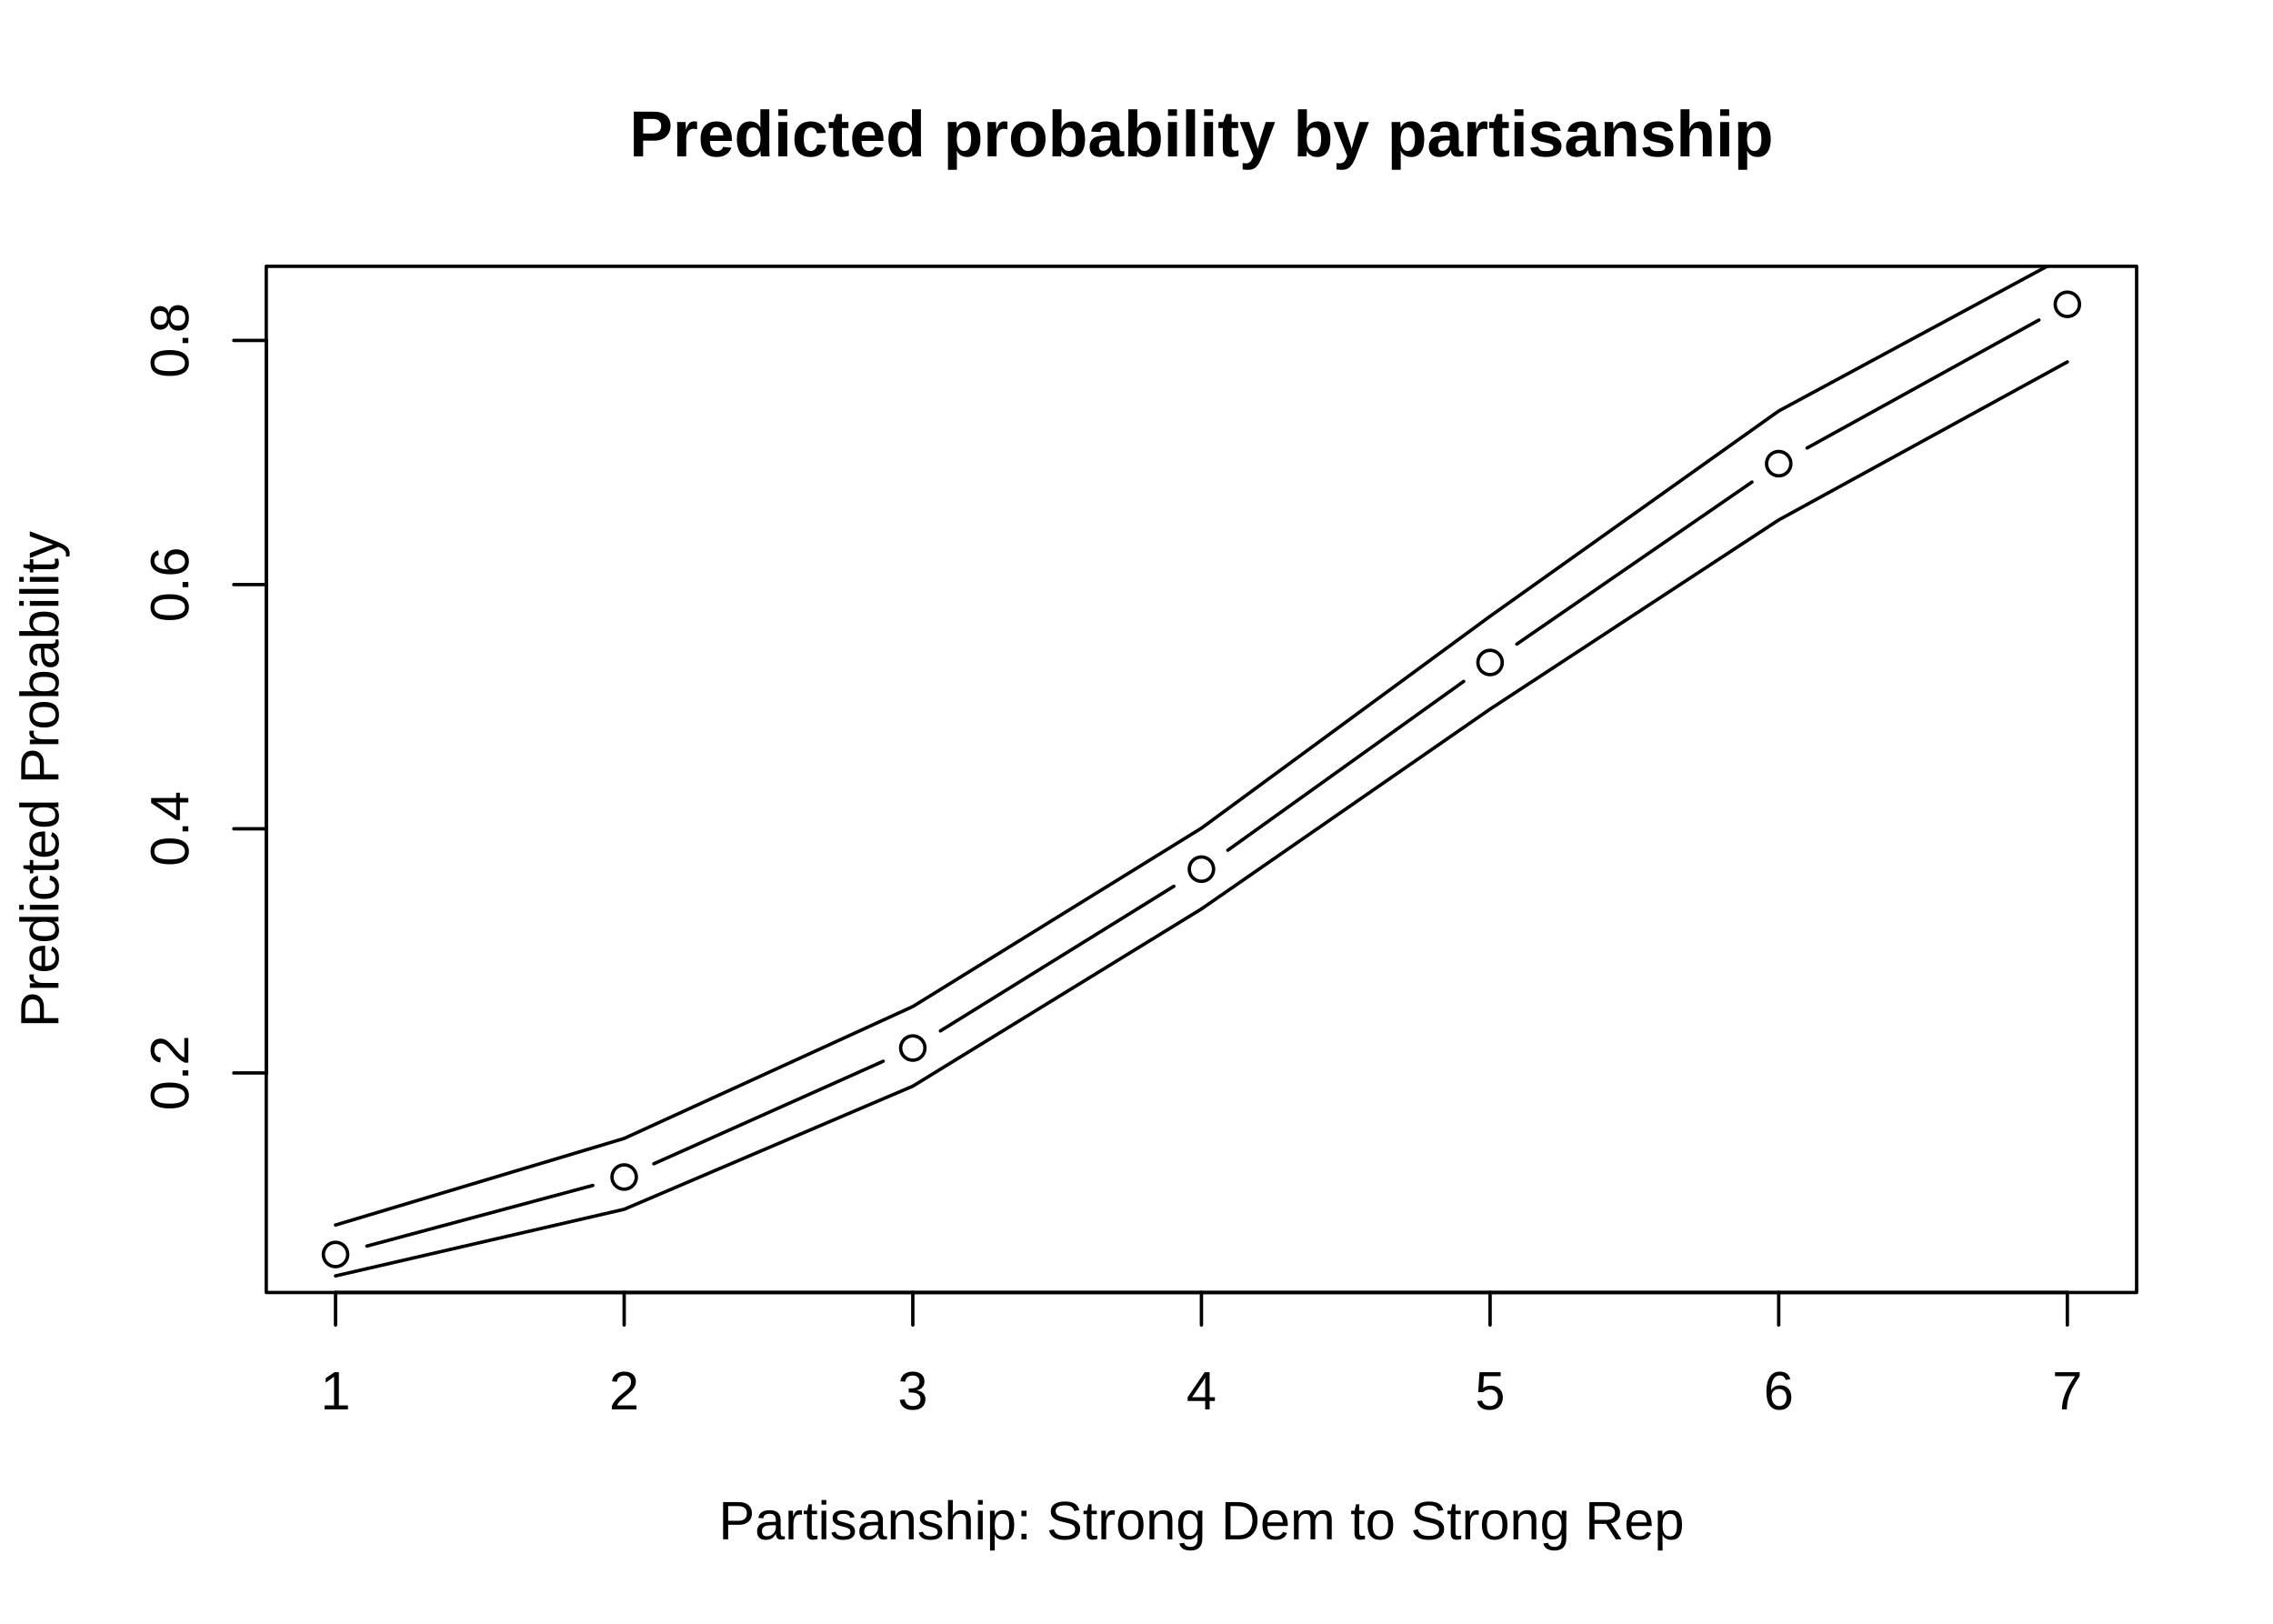
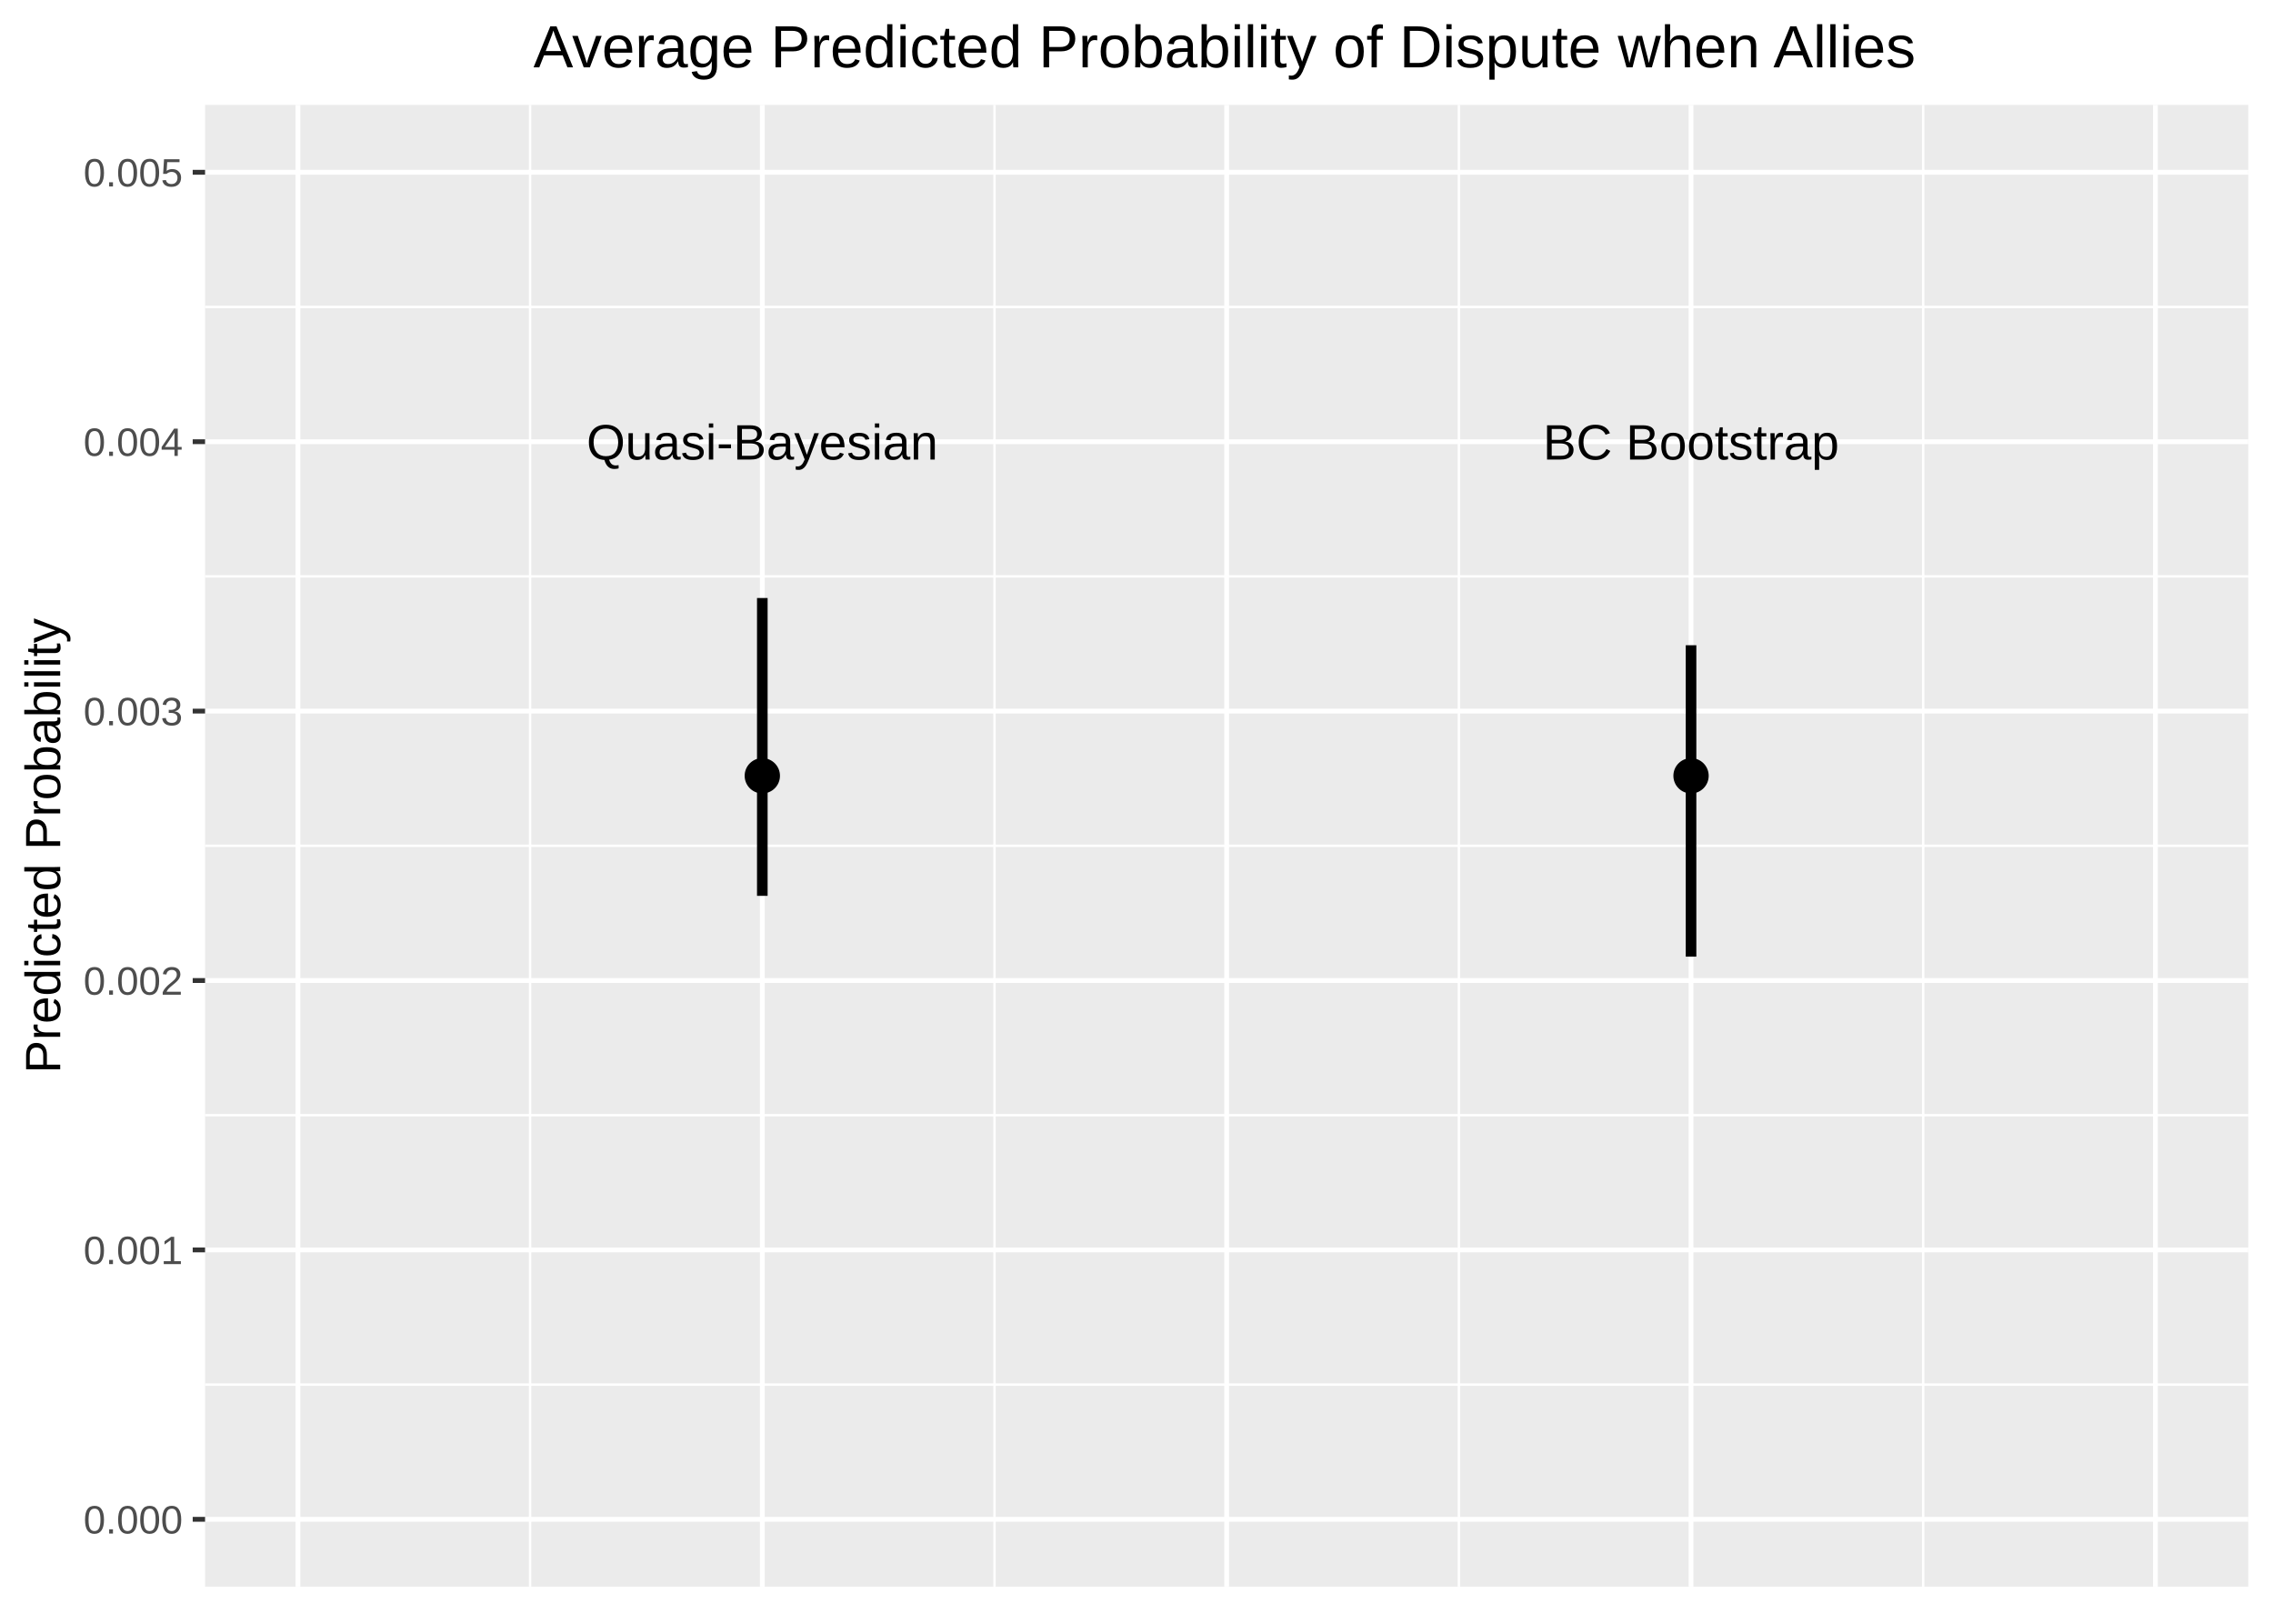
<svg xmlns="http://www.w3.org/2000/svg" viewBox="0 0 504.00 360.00">
  <defs>
    <style type="text/css">
    line, polyline, polygon, path, rect, circle {
      fill: none;
      stroke: #000000;
      stroke-linecap: round;
      stroke-linejoin: round;
      stroke-miterlimit: 10.00;
    }
  </style>
  </defs>
  <rect width="100%" height="100%" style="stroke: none; fill: #FFFFFF;" />
+   <rect x="0.00" y="0.00" width="504.00" height="360.00" style="stroke-width: 1.07; stroke: #FFFFFF; fill: #FFFFFF;" />
  <defs>
-     <clipPath id="cpNTkuMDR8NDczLjc2fDI4Ni41Nnw1OS4wNA==">
-       <rect x="59.04" y="59.04" width="414.72" height="227.52" />
+     <clipPath id="cpNDUuNDd8NDk4LjUyfDM1MS43OHwyMy4yNw==">
+       <rect x="45.47" y="23.27" width="453.05" height="328.51" />
    </clipPath>
  </defs>
-   <line x1="81.35" y1="276.27" x2="131.45" y2="262.82" style="stroke-width: 0.75;" clip-path="url(#cpNTkuMDR8NDczLjc2fDI4Ni41Nnw1OS4wNA==)" />
-   <line x1="144.97" y1="258.02" x2="195.83" y2="235.29" style="stroke-width: 0.75;" clip-path="url(#cpNTkuMDR8NDczLjc2fDI4Ni41Nnw1OS4wNA==)" />
-   <line x1="208.52" y1="228.56" x2="260.28" y2="196.49" style="stroke-width: 0.75;" clip-path="url(#cpNTkuMDR8NDczLjc2fDI4Ni41Nnw1OS4wNA==)" />
-   <line x1="272.25" y1="188.50" x2="324.55" y2="151.07" style="stroke-width: 0.75;" clip-path="url(#cpNTkuMDR8NDczLjc2fDI4Ni41Nnw1OS4wNA==)" />
-   <line x1="336.33" y1="142.80" x2="388.47" y2="106.88" style="stroke-width: 0.75;" clip-path="url(#cpNTkuMDR8NDczLjc2fDI4Ni41Nnw1OS4wNA==)" />
-   <line x1="400.70" y1="99.32" x2="452.10" y2="70.95" style="stroke-width: 0.75;" clip-path="url(#cpNTkuMDR8NDczLjc2fDI4Ni41Nnw1OS4wNA==)" />
-   <circle cx="74.40" cy="278.13" r="2.70" style="stroke-width: 0.75;" clip-path="url(#cpNTkuMDR8NDczLjc2fDI4Ni41Nnw1OS4wNA==)" />
-   <circle cx="138.40" cy="260.96" r="2.70" style="stroke-width: 0.75;" clip-path="url(#cpNTkuMDR8NDczLjc2fDI4Ni41Nnw1OS4wNA==)" />
-   <circle cx="202.40" cy="232.36" r="2.70" style="stroke-width: 0.75;" clip-path="url(#cpNTkuMDR8NDczLjc2fDI4Ni41Nnw1OS4wNA==)" />
-   <circle cx="266.40" cy="192.70" r="2.70" style="stroke-width: 0.75;" clip-path="url(#cpNTkuMDR8NDczLjc2fDI4Ni41Nnw1OS4wNA==)" />
-   <circle cx="330.40" cy="146.88" r="2.70" style="stroke-width: 0.75;" clip-path="url(#cpNTkuMDR8NDczLjc2fDI4Ni41Nnw1OS4wNA==)" />
-   <circle cx="394.40" cy="102.80" r="2.70" style="stroke-width: 0.75;" clip-path="url(#cpNTkuMDR8NDczLjc2fDI4Ni41Nnw1OS4wNA==)" />
-   <circle cx="458.40" cy="67.47" r="2.70" style="stroke-width: 0.75;" clip-path="url(#cpNTkuMDR8NDczLjc2fDI4Ni41Nnw1OS4wNA==)" />
+   <rect x="45.47" y="23.27" width="453.05" height="328.51" style="stroke-width: 1.07; stroke: none; fill: #EBEBEB;" clip-path="url(#cpNDUuNDd8NDk4LjUyfDM1MS43OHwyMy4yNw==)" />
+   <polyline points="45.47,306.98 498.52,306.98 " style="stroke-width: 0.53; stroke: #FFFFFF; stroke-linecap: butt;" clip-path="url(#cpNDUuNDd8NDk4LjUyfDM1MS43OHwyMy4yNw==)" />
+   <polyline points="45.47,247.25 498.52,247.25 " style="stroke-width: 0.53; stroke: #FFFFFF; stroke-linecap: butt;" clip-path="url(#cpNDUuNDd8NDk4LjUyfDM1MS43OHwyMy4yNw==)" />
+   <polyline points="45.47,187.52 498.52,187.52 " style="stroke-width: 0.53; stroke: #FFFFFF; stroke-linecap: butt;" clip-path="url(#cpNDUuNDd8NDk4LjUyfDM1MS43OHwyMy4yNw==)" />
+   <polyline points="45.47,127.79 498.52,127.79 " style="stroke-width: 0.53; stroke: #FFFFFF; stroke-linecap: butt;" clip-path="url(#cpNDUuNDd8NDk4LjUyfDM1MS43OHwyMy4yNw==)" />
+   <polyline points="45.47,68.06 498.52,68.06 " style="stroke-width: 0.53; stroke: #FFFFFF; stroke-linecap: butt;" clip-path="url(#cpNDUuNDd8NDk4LjUyfDM1MS43OHwyMy4yNw==)" />
+   <polyline points="117.54,351.78 117.54,23.27 " style="stroke-width: 0.53; stroke: #FFFFFF; stroke-linecap: butt;" clip-path="url(#cpNDUuNDd8NDk4LjUyfDM1MS43OHwyMy4yNw==)" />
+   <polyline points="220.51,351.78 220.51,23.27 " style="stroke-width: 0.53; stroke: #FFFFFF; stroke-linecap: butt;" clip-path="url(#cpNDUuNDd8NDk4LjUyfDM1MS43OHwyMy4yNw==)" />
+   <polyline points="323.48,351.78 323.48,23.27 " style="stroke-width: 0.53; stroke: #FFFFFF; stroke-linecap: butt;" clip-path="url(#cpNDUuNDd8NDk4LjUyfDM1MS43OHwyMy4yNw==)" />
+   <polyline points="426.44,351.78 426.44,23.27 " style="stroke-width: 0.53; stroke: #FFFFFF; stroke-linecap: butt;" clip-path="url(#cpNDUuNDd8NDk4LjUyfDM1MS43OHwyMy4yNw==)" />
+   <polyline points="45.47,336.85 498.52,336.85 " style="stroke-width: 1.07; stroke: #FFFFFF; stroke-linecap: butt;" clip-path="url(#cpNDUuNDd8NDk4LjUyfDM1MS43OHwyMy4yNw==)" />
+   <polyline points="45.47,277.12 498.52,277.12 " style="stroke-width: 1.07; stroke: #FFFFFF; stroke-linecap: butt;" clip-path="url(#cpNDUuNDd8NDk4LjUyfDM1MS43OHwyMy4yNw==)" />
+   <polyline points="45.47,217.39 498.52,217.39 " style="stroke-width: 1.07; stroke: #FFFFFF; stroke-linecap: butt;" clip-path="url(#cpNDUuNDd8NDk4LjUyfDM1MS43OHwyMy4yNw==)" />
+   <polyline points="45.47,157.66 498.52,157.66 " style="stroke-width: 1.07; stroke: #FFFFFF; stroke-linecap: butt;" clip-path="url(#cpNDUuNDd8NDk4LjUyfDM1MS43OHwyMy4yNw==)" />
+   <polyline points="45.47,97.93 498.52,97.93 " style="stroke-width: 1.07; stroke: #FFFFFF; stroke-linecap: butt;" clip-path="url(#cpNDUuNDd8NDk4LjUyfDM1MS43OHwyMy4yNw==)" />
+   <polyline points="45.47,38.20 498.52,38.20 " style="stroke-width: 1.07; stroke: #FFFFFF; stroke-linecap: butt;" clip-path="url(#cpNDUuNDd8NDk4LjUyfDM1MS43OHwyMy4yNw==)" />
+   <polyline points="66.06,351.78 66.06,23.27 " style="stroke-width: 1.07; stroke: #FFFFFF; stroke-linecap: butt;" clip-path="url(#cpNDUuNDd8NDk4LjUyfDM1MS43OHwyMy4yNw==)" />
+   <polyline points="169.03,351.78 169.03,23.27 " style="stroke-width: 1.07; stroke: #FFFFFF; stroke-linecap: butt;" clip-path="url(#cpNDUuNDd8NDk4LjUyfDM1MS43OHwyMy4yNw==)" />
+   <polyline points="271.99,351.78 271.99,23.27 " style="stroke-width: 1.07; stroke: #FFFFFF; stroke-linecap: butt;" clip-path="url(#cpNDUuNDd8NDk4LjUyfDM1MS43OHwyMy4yNw==)" />
+   <polyline points="374.96,351.78 374.96,23.27 " style="stroke-width: 1.07; stroke: #FFFFFF; stroke-linecap: butt;" clip-path="url(#cpNDUuNDd8NDk4LjUyfDM1MS43OHwyMy4yNw==)" />
+   <polyline points="477.93,351.78 477.93,23.27 " style="stroke-width: 1.07; stroke: #FFFFFF; stroke-linecap: butt;" clip-path="url(#cpNDUuNDd8NDk4LjUyfDM1MS43OHwyMy4yNw==)" />
+   <circle cx="169.03" cy="172.00" r="3.56" style="stroke-width: 0.71; fill: #000000;" clip-path="url(#cpNDUuNDd8NDk4LjUyfDM1MS43OHwyMy4yNw==)" />
+   <circle cx="374.96" cy="172.00" r="3.56" style="stroke-width: 0.71; fill: #000000;" clip-path="url(#cpNDUuNDd8NDk4LjUyfDM1MS43OHwyMy4yNw==)" />
+   <polyline points="169.03,132.59 169.03,132.59 " style="stroke-width: 2.35; stroke-linecap: butt;" clip-path="url(#cpNDUuNDd8NDk4LjUyfDM1MS43OHwyMy4yNw==)" />
+   <polyline points="169.03,132.59 169.03,198.61 " style="stroke-width: 2.35; stroke-linecap: butt;" clip-path="url(#cpNDUuNDd8NDk4LjUyfDM1MS43OHwyMy4yNw==)" />
+   <polyline points="169.03,198.61 169.03,198.61 " style="stroke-width: 2.35; stroke-linecap: butt;" clip-path="url(#cpNDUuNDd8NDk4LjUyfDM1MS43OHwyMy4yNw==)" />
+   <polyline points="374.96,143.06 374.96,143.06 " style="stroke-width: 2.35; stroke-linecap: butt;" clip-path="url(#cpNDUuNDd8NDk4LjUyfDM1MS43OHwyMy4yNw==)" />
+   <polyline points="374.96,143.06 374.96,212.10 " style="stroke-width: 2.35; stroke-linecap: butt;" clip-path="url(#cpNDUuNDd8NDk4LjUyfDM1MS43OHwyMy4yNw==)" />
+   <polyline points="374.96,212.10 374.96,212.10 " style="stroke-width: 2.35; stroke-linecap: butt;" clip-path="url(#cpNDUuNDd8NDk4LjUyfDM1MS43OHwyMy4yNw==)" />
+   <g clip-path="url(#cpNDUuNDd8NDk4LjUyfDM1MS43OHwyMy4yNw==)">
+     <text x="130.06" y="101.88" style="font-size: 11.04px; font-family: Arial;" textLength="77.93px" lengthAdjust="spacingAndGlyphs">Quasi-Bayesian</text>
+   </g>
+   <g clip-path="url(#cpNDUuNDd8NDk4LjUyfDM1MS43OHwyMy4yNw==)">
+     <text x="342.13" y="101.88" style="font-size: 11.04px; font-family: Arial;" textLength="65.66px" lengthAdjust="spacingAndGlyphs">BC Bootstrap</text>
+   </g>
  <defs>
    <clipPath id="cpMC4wMHw1MDQuMDB8MzYwLjAwfDAuMDA=">
      <rect x="0.00" y="0.00" width="504.00" height="360.00" />
    </clipPath>
  </defs>
-   <line x1="74.40" y1="286.56" x2="458.40" y2="286.56" style="stroke-width: 0.75;" clip-path="url(#cpMC4wMHw1MDQuMDB8MzYwLjAwfDAuMDA=)" />
-   <line x1="74.40" y1="286.56" x2="74.40" y2="293.76" style="stroke-width: 0.75;" clip-path="url(#cpMC4wMHw1MDQuMDB8MzYwLjAwfDAuMDA=)" />
-   <line x1="138.40" y1="286.56" x2="138.40" y2="293.76" style="stroke-width: 0.75;" clip-path="url(#cpMC4wMHw1MDQuMDB8MzYwLjAwfDAuMDA=)" />
-   <line x1="202.40" y1="286.56" x2="202.40" y2="293.76" style="stroke-width: 0.75;" clip-path="url(#cpMC4wMHw1MDQuMDB8MzYwLjAwfDAuMDA=)" />
-   <line x1="266.40" y1="286.56" x2="266.40" y2="293.76" style="stroke-width: 0.75;" clip-path="url(#cpMC4wMHw1MDQuMDB8MzYwLjAwfDAuMDA=)" />
-   <line x1="330.40" y1="286.56" x2="330.40" y2="293.76" style="stroke-width: 0.75;" clip-path="url(#cpMC4wMHw1MDQuMDB8MzYwLjAwfDAuMDA=)" />
-   <line x1="394.40" y1="286.56" x2="394.40" y2="293.76" style="stroke-width: 0.75;" clip-path="url(#cpMC4wMHw1MDQuMDB8MzYwLjAwfDAuMDA=)" />
-   <line x1="458.40" y1="286.56" x2="458.40" y2="293.76" style="stroke-width: 0.75;" clip-path="url(#cpMC4wMHw1MDQuMDB8MzYwLjAwfDAuMDA=)" />
  <g clip-path="url(#cpMC4wMHw1MDQuMDB8MzYwLjAwfDAuMDA=)">
-     <text x="71.06" y="312.48" style="font-size: 12.00px; font-family: Arial;" textLength="6.67px" lengthAdjust="spacingAndGlyphs">1</text>
+     <text x="18.51" y="340.00" style="font-size: 8.80px; fill: #4D4D4D; font-family: Arial;" textLength="22.02px" lengthAdjust="spacingAndGlyphs">0.000</text>
  </g>
  <g clip-path="url(#cpMC4wMHw1MDQuMDB8MzYwLjAwfDAuMDA=)">
-     <text x="135.06" y="312.48" style="font-size: 12.00px; font-family: Arial;" textLength="6.67px" lengthAdjust="spacingAndGlyphs">2</text>
+     <text x="18.51" y="280.27" style="font-size: 8.80px; fill: #4D4D4D; font-family: Arial;" textLength="22.02px" lengthAdjust="spacingAndGlyphs">0.001</text>
  </g>
  <g clip-path="url(#cpMC4wMHw1MDQuMDB8MzYwLjAwfDAuMDA=)">
-     <text x="199.06" y="312.48" style="font-size: 12.00px; font-family: Arial;" textLength="6.67px" lengthAdjust="spacingAndGlyphs">3</text>
+     <text x="18.51" y="220.54" style="font-size: 8.80px; fill: #4D4D4D; font-family: Arial;" textLength="22.02px" lengthAdjust="spacingAndGlyphs">0.002</text>
  </g>
  <g clip-path="url(#cpMC4wMHw1MDQuMDB8MzYwLjAwfDAuMDA=)">
-     <text x="263.06" y="312.48" style="font-size: 12.00px; font-family: Arial;" textLength="6.67px" lengthAdjust="spacingAndGlyphs">4</text>
+     <text x="18.51" y="160.81" style="font-size: 8.80px; fill: #4D4D4D; font-family: Arial;" textLength="22.02px" lengthAdjust="spacingAndGlyphs">0.003</text>
  </g>
  <g clip-path="url(#cpMC4wMHw1MDQuMDB8MzYwLjAwfDAuMDA=)">
-     <text x="327.06" y="312.48" style="font-size: 12.00px; font-family: Arial;" textLength="6.67px" lengthAdjust="spacingAndGlyphs">5</text>
+     <text x="18.51" y="101.08" style="font-size: 8.80px; fill: #4D4D4D; font-family: Arial;" textLength="22.02px" lengthAdjust="spacingAndGlyphs">0.004</text>
  </g>
  <g clip-path="url(#cpMC4wMHw1MDQuMDB8MzYwLjAwfDAuMDA=)">
-     <text x="391.06" y="312.48" style="font-size: 12.00px; font-family: Arial;" textLength="6.67px" lengthAdjust="spacingAndGlyphs">6</text>
+     <text x="18.51" y="41.35" style="font-size: 8.80px; fill: #4D4D4D; font-family: Arial;" textLength="22.02px" lengthAdjust="spacingAndGlyphs">0.005</text>
+   </g>
+   <polyline points="42.73,336.85 45.47,336.85 " style="stroke-width: 1.07; stroke: #333333; stroke-linecap: butt;" clip-path="url(#cpMC4wMHw1MDQuMDB8MzYwLjAwfDAuMDA=)" />
+   <polyline points="42.73,277.12 45.47,277.12 " style="stroke-width: 1.07; stroke: #333333; stroke-linecap: butt;" clip-path="url(#cpMC4wMHw1MDQuMDB8MzYwLjAwfDAuMDA=)" />
+   <polyline points="42.73,217.39 45.47,217.39 " style="stroke-width: 1.07; stroke: #333333; stroke-linecap: butt;" clip-path="url(#cpMC4wMHw1MDQuMDB8MzYwLjAwfDAuMDA=)" />
+   <polyline points="42.73,157.66 45.47,157.66 " style="stroke-width: 1.07; stroke: #333333; stroke-linecap: butt;" clip-path="url(#cpMC4wMHw1MDQuMDB8MzYwLjAwfDAuMDA=)" />
+   <polyline points="42.73,97.93 45.47,97.93 " style="stroke-width: 1.07; stroke: #333333; stroke-linecap: butt;" clip-path="url(#cpMC4wMHw1MDQuMDB8MzYwLjAwfDAuMDA=)" />
+   <polyline points="42.73,38.20 45.47,38.20 " style="stroke-width: 1.07; stroke: #333333; stroke-linecap: butt;" clip-path="url(#cpMC4wMHw1MDQuMDB8MzYwLjAwfDAuMDA=)" />
+   <g clip-path="url(#cpMC4wMHw1MDQuMDB8MzYwLjAwfDAuMDA=)">
+     <text transform="translate(13.35,237.97) rotate(-90)" style="font-size: 11.00px; font-family: Arial;" textLength="100.89px" lengthAdjust="spacingAndGlyphs">Predicted Probability</text>
  </g>
  <g clip-path="url(#cpMC4wMHw1MDQuMDB8MzYwLjAwfDAuMDA=)">
-     <text x="455.06" y="312.48" style="font-size: 12.00px; font-family: Arial;" textLength="6.67px" lengthAdjust="spacingAndGlyphs">7</text>
+     <text x="118.28" y="14.93" style="font-size: 13.20px; font-family: Arial;" textLength="307.43px" lengthAdjust="spacingAndGlyphs">Average Predicted Probability of Dispute when Allies</text>
  </g>
-   <line x1="59.04" y1="237.88" x2="59.04" y2="75.48" style="stroke-width: 0.75;" clip-path="url(#cpMC4wMHw1MDQuMDB8MzYwLjAwfDAuMDA=)" />
-   <line x1="59.04" y1="237.88" x2="51.84" y2="237.88" style="stroke-width: 0.75;" clip-path="url(#cpMC4wMHw1MDQuMDB8MzYwLjAwfDAuMDA=)" />
-   <line x1="59.04" y1="183.75" x2="51.84" y2="183.75" style="stroke-width: 0.75;" clip-path="url(#cpMC4wMHw1MDQuMDB8MzYwLjAwfDAuMDA=)" />
-   <line x1="59.04" y1="129.61" x2="51.84" y2="129.61" style="stroke-width: 0.75;" clip-path="url(#cpMC4wMHw1MDQuMDB8MzYwLjAwfDAuMDA=)" />
-   <line x1="59.04" y1="75.48" x2="51.84" y2="75.48" style="stroke-width: 0.75;" clip-path="url(#cpMC4wMHw1MDQuMDB8MzYwLjAwfDAuMDA=)" />
-   <g clip-path="url(#cpMC4wMHw1MDQuMDB8MzYwLjAwfDAuMDA=)">
-     <text transform="translate(41.76,246.22) rotate(-90)" style="font-size: 12.00px; font-family: Arial;" textLength="16.68px" lengthAdjust="spacingAndGlyphs">0.2</text>
-   </g>
-   <g clip-path="url(#cpMC4wMHw1MDQuMDB8MzYwLjAwfDAuMDA=)">
-     <text transform="translate(41.76,192.09) rotate(-90)" style="font-size: 12.00px; font-family: Arial;" textLength="16.68px" lengthAdjust="spacingAndGlyphs">0.4</text>
-   </g>
-   <g clip-path="url(#cpMC4wMHw1MDQuMDB8MzYwLjAwfDAuMDA=)">
-     <text transform="translate(41.76,137.95) rotate(-90)" style="font-size: 12.00px; font-family: Arial;" textLength="16.68px" lengthAdjust="spacingAndGlyphs">0.6</text>
-   </g>
-   <g clip-path="url(#cpMC4wMHw1MDQuMDB8MzYwLjAwfDAuMDA=)">
-     <text transform="translate(41.76,83.82) rotate(-90)" style="font-size: 12.00px; font-family: Arial;" textLength="16.68px" lengthAdjust="spacingAndGlyphs">0.8</text>
-   </g>
-   <polyline points="59.04,286.56 473.76,286.56 473.76,59.04 59.04,59.04 59.04,286.56 " style="stroke-width: 0.75;" clip-path="url(#cpMC4wMHw1MDQuMDB8MzYwLjAwfDAuMDA=)" />
-   <g clip-path="url(#cpMC4wMHw1MDQuMDB8MzYwLjAwfDAuMDA=)">
-     <text x="139.57" y="34.67" style="font-size: 14.40px; font-weight: bold; font-family: Arial;" textLength="253.65px" lengthAdjust="spacingAndGlyphs">Predicted probability by partisanship</text>
-   </g>
-   <g clip-path="url(#cpMC4wMHw1MDQuMDB8MzYwLjAwfDAuMDA=)">
-     <text x="159.35" y="341.28" style="font-size: 12.00px; font-family: Arial;" textLength="214.11px" lengthAdjust="spacingAndGlyphs">Partisanship: Strong Dem to Strong Rep</text>
-   </g>
-   <g clip-path="url(#cpMC4wMHw1MDQuMDB8MzYwLjAwfDAuMDA=)">
-     <text transform="translate(12.96,227.83) rotate(-90)" style="font-size: 12.00px; font-family: Arial;" textLength="110.06px" lengthAdjust="spacingAndGlyphs">Predicted Probability</text>
-   </g>
-   <defs>
-     <clipPath id="cpNTkuMDR8NDczLjc2fDI4Ni41Nnw1OS4wNA==">
-       <rect x="59.04" y="59.04" width="414.72" height="227.52" />
-     </clipPath>
-   </defs>
-   <polyline points="74.40,271.60 138.40,252.40 202.40,223.16 266.40,183.61 330.40,136.63 394.40,91.12 458.40,56.62 " style="stroke-width: 0.75;" clip-path="url(#cpNTkuMDR8NDczLjc2fDI4Ni41Nnw1OS4wNA==)" />
-   <polyline points="74.40,282.88 138.40,268.11 202.40,240.81 266.40,201.52 330.40,157.22 394.40,115.28 458.40,80.24 " style="stroke-width: 0.75;" clip-path="url(#cpNTkuMDR8NDczLjc2fDI4Ni41Nnw1OS4wNA==)" />
</svg>
